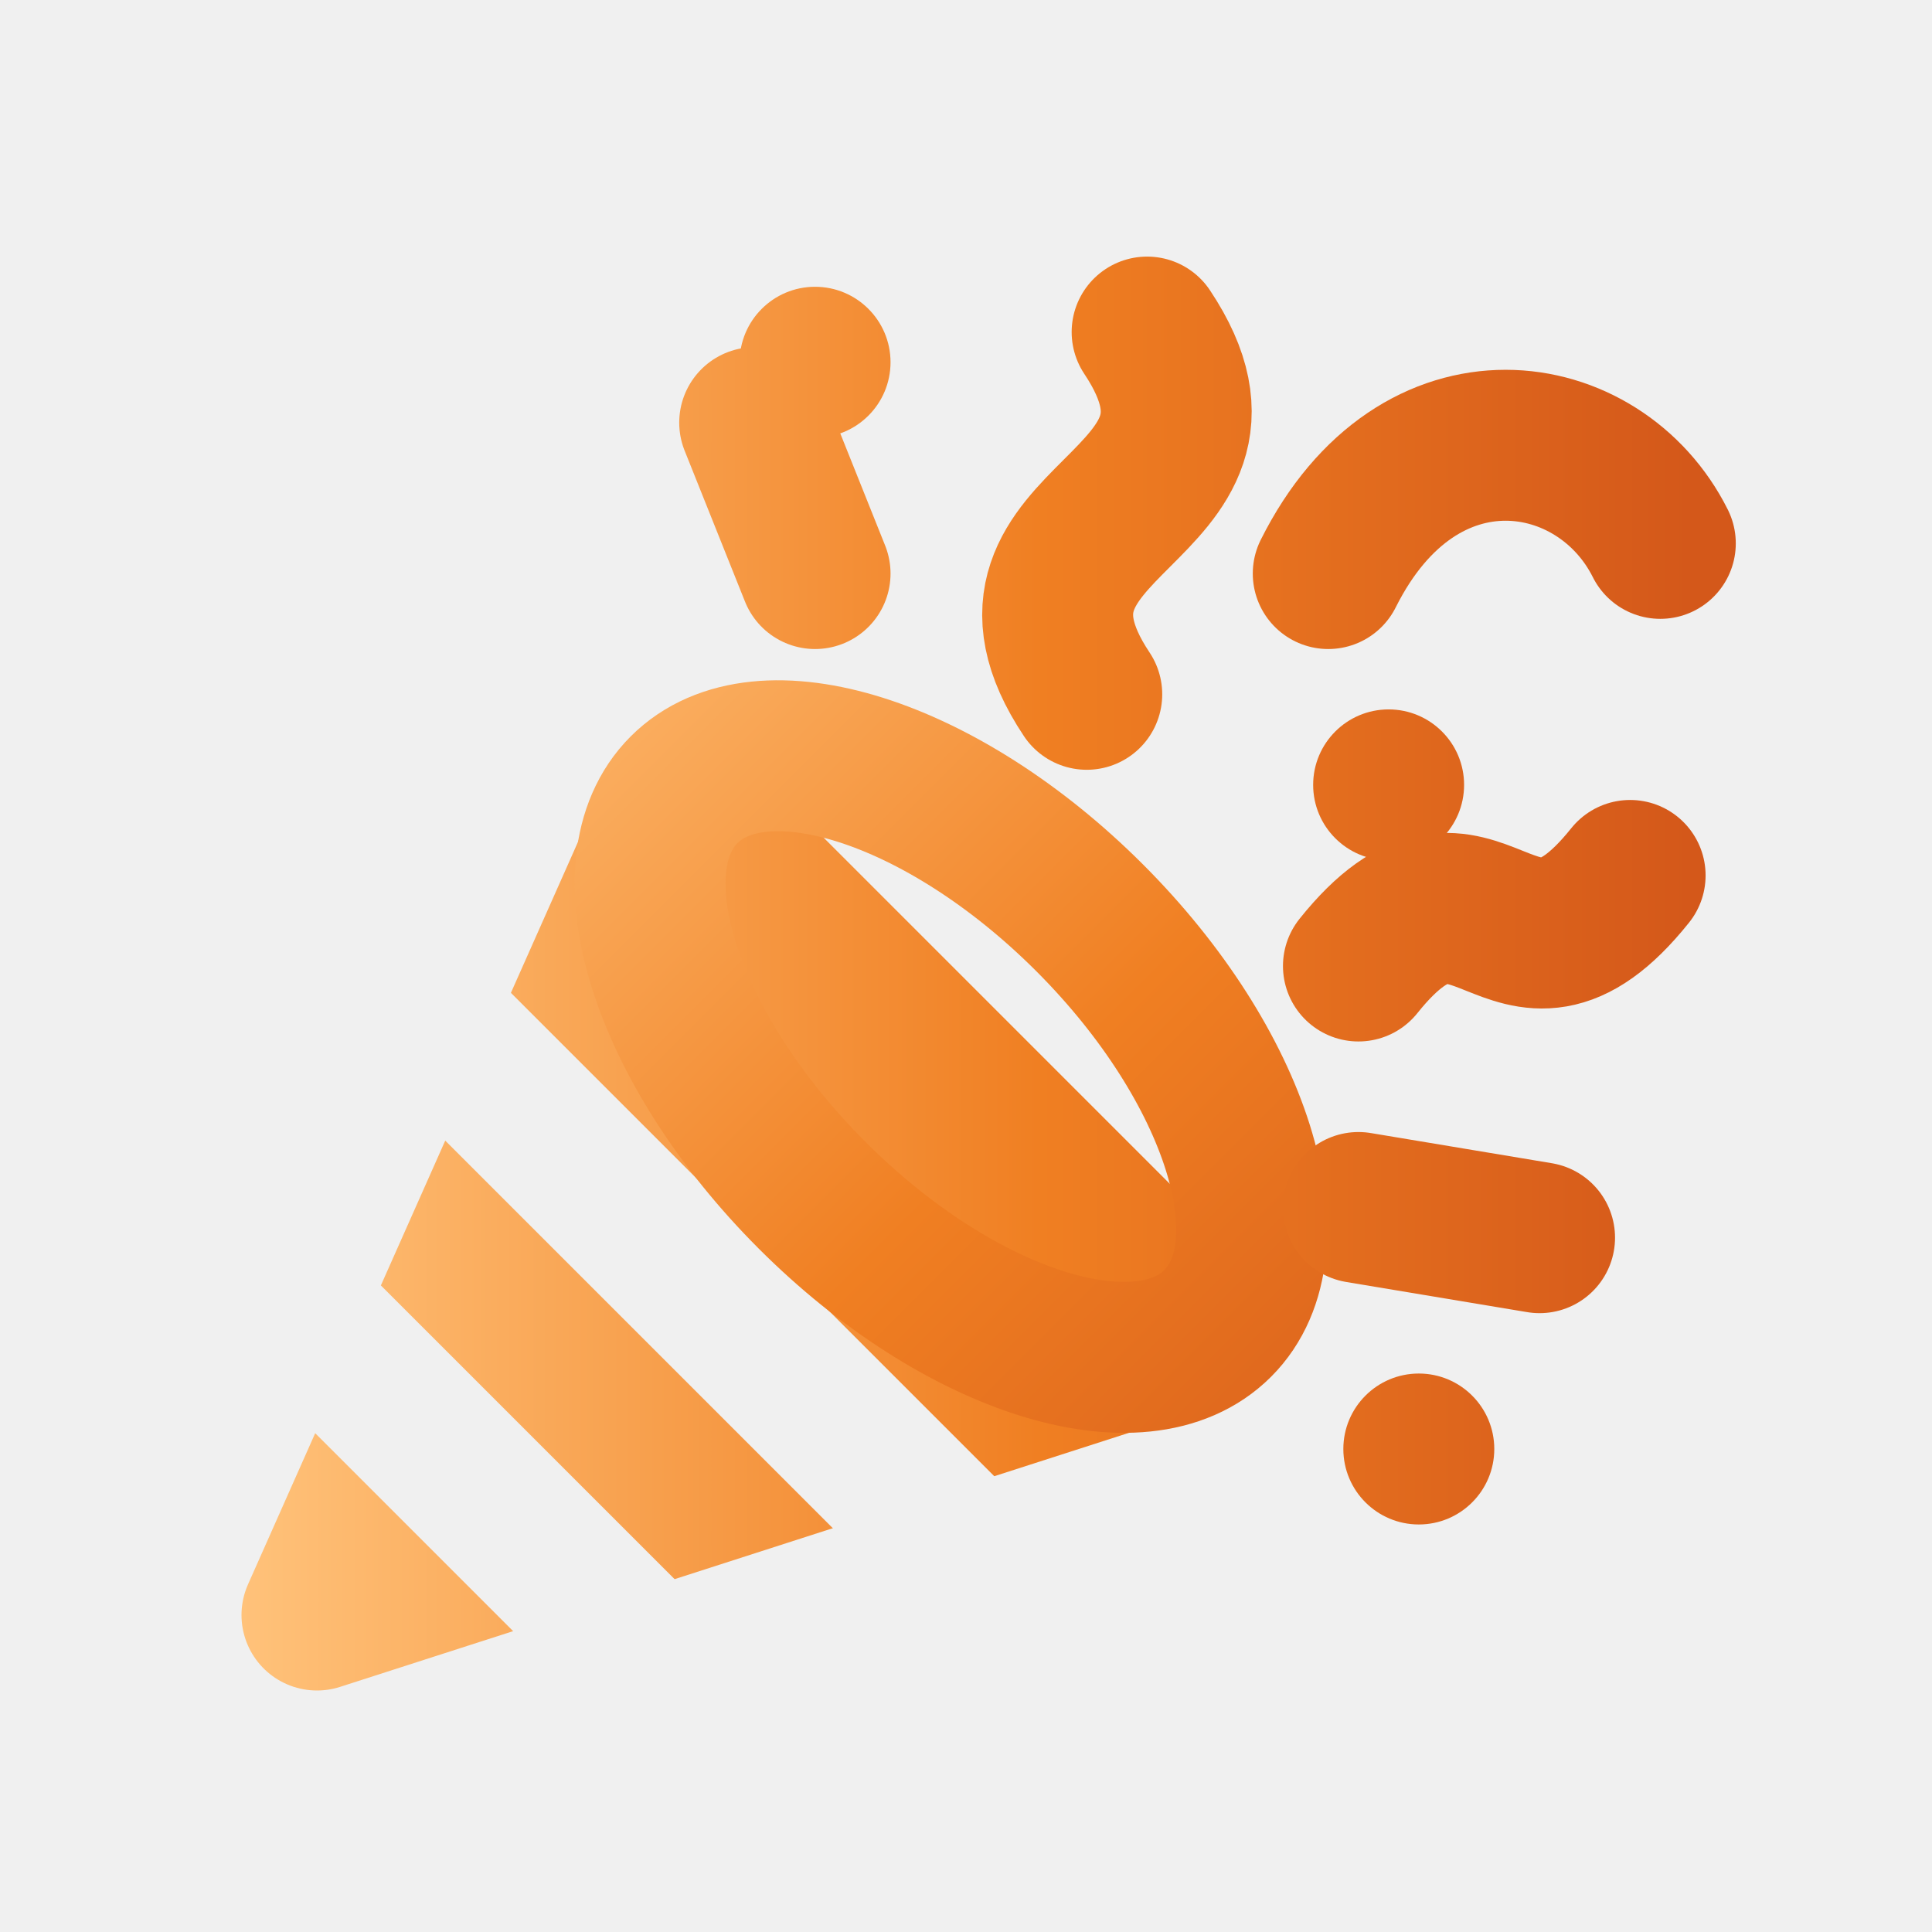
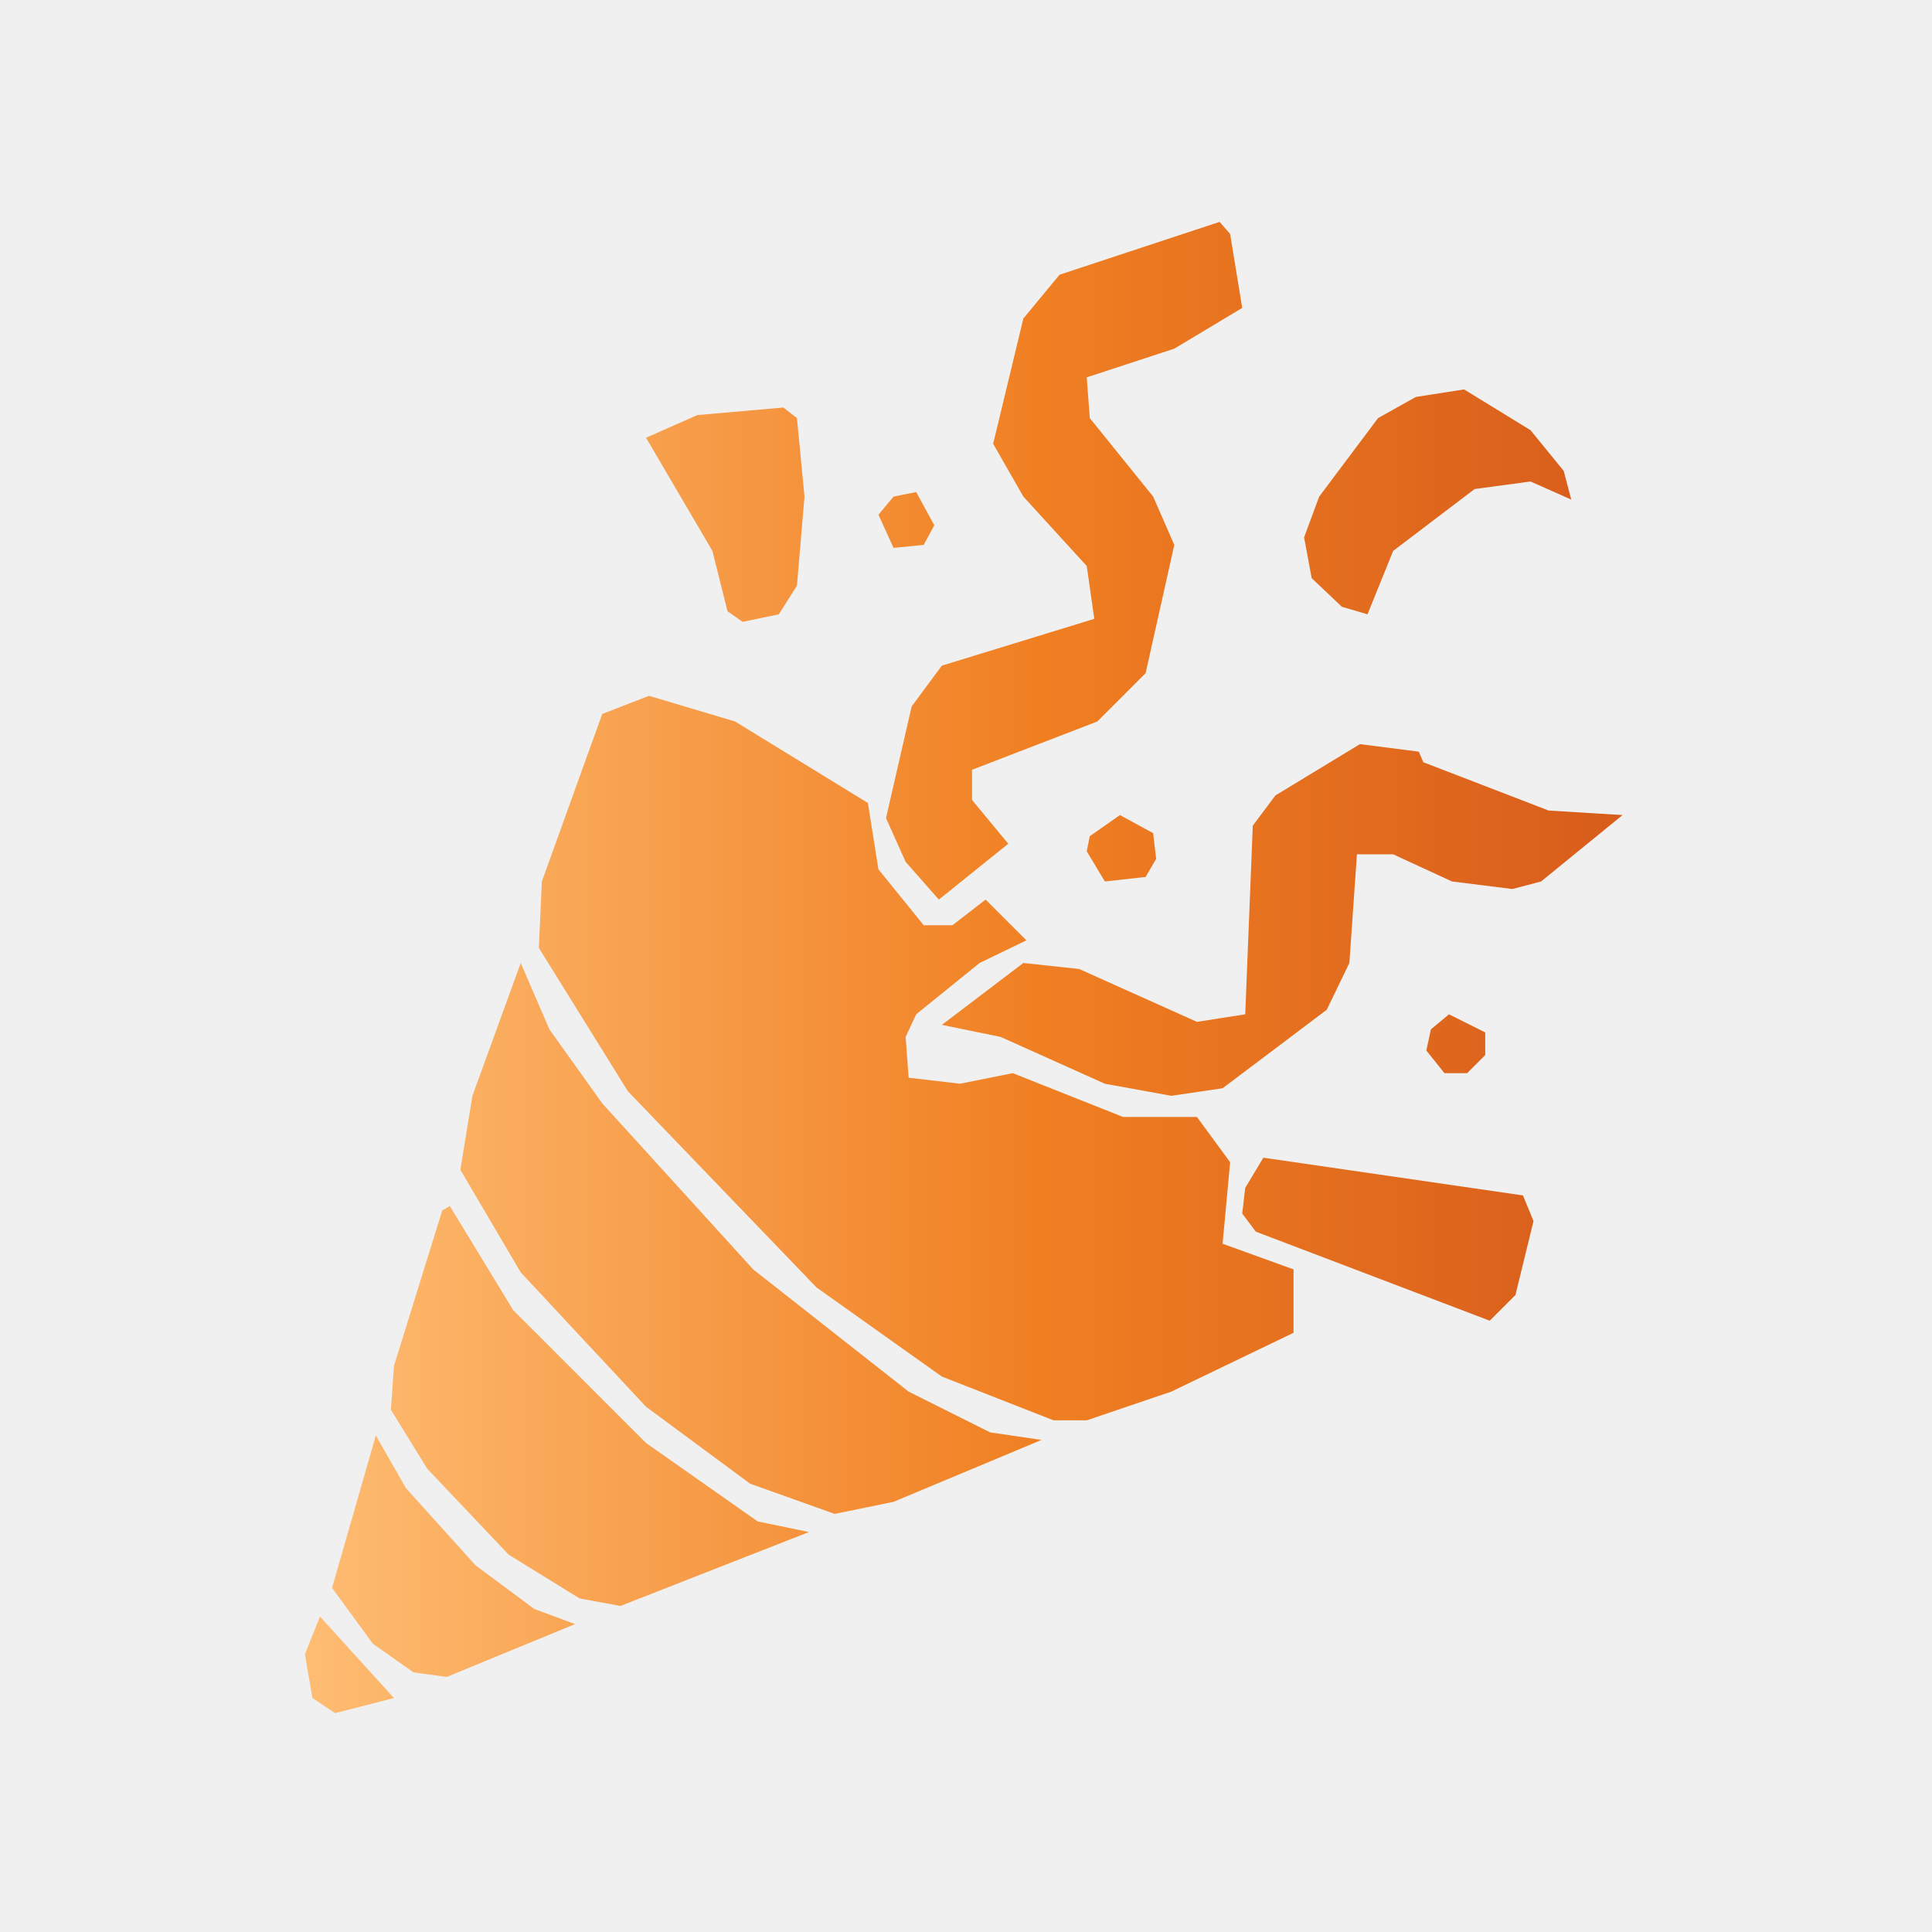
<svg xmlns="http://www.w3.org/2000/svg" viewBox="0 0 128 128" width="128" height="128" fill="none">
  <defs>
    <linearGradient id="confetti-grad" gradientUnits="userSpaceOnUse" x1="16" y1="64" x2="112" y2="64">
      <stop offset="0" stop-color="#FFC27A" />
      <stop offset="0.55" stop-color="#F07F22" />
      <stop offset="1" stop-color="#D4581A" />
    </linearGradient>
-     <mask id="m" maskUnits="userSpaceOnUse" x="0" y="0" width="128" height="128">
-       <rect width="128" height="128" fill="#fff" />
-       <path d="M16 83L52 119M30 69L66 105" stroke="#000" stroke-width="10" />
-     </mask>
  </defs>
-   <g stroke="url(#confetti-grad)" stroke-linejoin="round" stroke-width="10">
-     <path mask="url(#m)" d="M21 107L45 53 80 88Z" fill="url(#confetti-grad)" />
-     <ellipse cx="63" cy="70" rx="25" ry="13" transform="rotate(45 63 70)" />
-   </g>
-   <g stroke="url(#confetti-grad)" stroke-width="10" stroke-linecap="round">
-     <path d="M72 46C64 34 84 34 76 22" />
-     <path d="M90 64C98 54 100 68 108 58" />
-     <path d="M88 38C94 26 106 28 110 36" />
-     <path d="M50 28L54 38" />
-     <path d="M90 80L102 82" />
-   </g>
-   <g fill="url(#confetti-grad)">
-     <circle cx="54" cy="24" r="5" />
-     <circle cx="92" cy="52" r="5" />
-     <circle cx="94" cy="96" r="5" />
-   </g>
+   <path fill="url(#confetti-grad)" d="M21.2 107.1L20.2 109.6L20.7 112.5L22.2 113.5L26.1 112.5ZM29.3 80.2L26.1 90.5L25.9 93.4L28.3 97.3L33.7 103L38.4 105.9L41.1 106.4L53.6 101.5L50.2 100.8L42.8 95.6L34 86.8L29.8 79.9ZM96 67.2L94.8 68.2L94.5 69.6L95.7 71.1L97.2 71.1L98.4 69.9L98.4 68.4ZM39.9 47.3L35.9 58.4L35.7 62.8L41.6 72.3L54.1 85.3L62.4 91.2L69.8 94.1L72 94.1L77.6 92.2L85.7 88.3L85.7 84.1L81 82.4L81.5 77L79.3 74L74.4 74L67.1 71.1L63.6 71.8L60.2 71.4L60 68.7L60.7 67.2L64.9 63.8L68 62.3L65.3 59.6L63.1 61.3L61.2 61.3L58.2 57.6L57.5 53.2L48.7 47.8L43 46.1ZM101.4 28.5L97 25.8L93.8 26.3L91.3 27.7L87.4 32.9L86.4 35.6L86.9 38.3L88.9 40.2L90.6 40.7L92.3 36.5L97.7 32.4L101.4 31.9L104.1 33.1L103.6 31.2ZM24.9 95.1L22 105.2L24.7 108.9L27.4 110.8L29.6 111.1L38.1 107.6L35.4 106.6L31.5 103.7L26.9 98.6ZM34.5 63.8L31.3 72.6L30.5 77.5L34.5 84.3L42.8 93.2L49.7 98.3L55.3 100.3L59.2 99.5L69 95.4L65.6 94.9L60.2 92.2L49.9 84.1L39.9 73.1L36.4 68.2ZM107.5 54L102.6 53.7L94.3 50.5L94 49.8L90.1 49.3L84.5 52.7L83 54.7L82.5 67.2L79.3 67.7L71.5 64.2L67.8 63.8L62.4 67.9L66.3 68.7L73.2 71.8L77.6 72.6L81 72.1L87.9 66.9L89.4 63.8L89.9 56.6L92.3 56.6L96.2 58.4L100.2 58.9L102.1 58.4ZM80.8 14.7L70.2 18.2L67.8 21.1L65.8 29.4L67.8 32.9L72 37.5L72.5 41L62.4 44.1L60.4 46.8L58.7 54.2L60 57.1L62.2 59.6L66.8 55.9L64.4 53L64.4 51L72.7 47.8L75.9 44.6L77.8 36.1L76.4 32.9L72.2 27.7L72 25L77.8 23.1L82.3 20.4L81.5 15.5ZM82.5 78.7L82.3 80.4L83.2 81.6L98.7 87.5L100.4 85.8L101.6 80.9L100.9 79.2L83.7 76.7ZM51.9 27L46.2 27.5L42.8 29L47.2 36.5L48.2 40.5L49.2 41.2L51.6 40.7L52.8 38.8L53.3 32.9L52.8 27.7ZM74.2 54L72.2 55.4L72 56.4L73.2 58.4L75.9 58.1L76.6 56.9L76.4 55.2ZM60.7 32.6L59.2 32.9L58.2 34.1L59.2 36.3L61.2 36.1L61.9 34.8Z" />
</svg>
